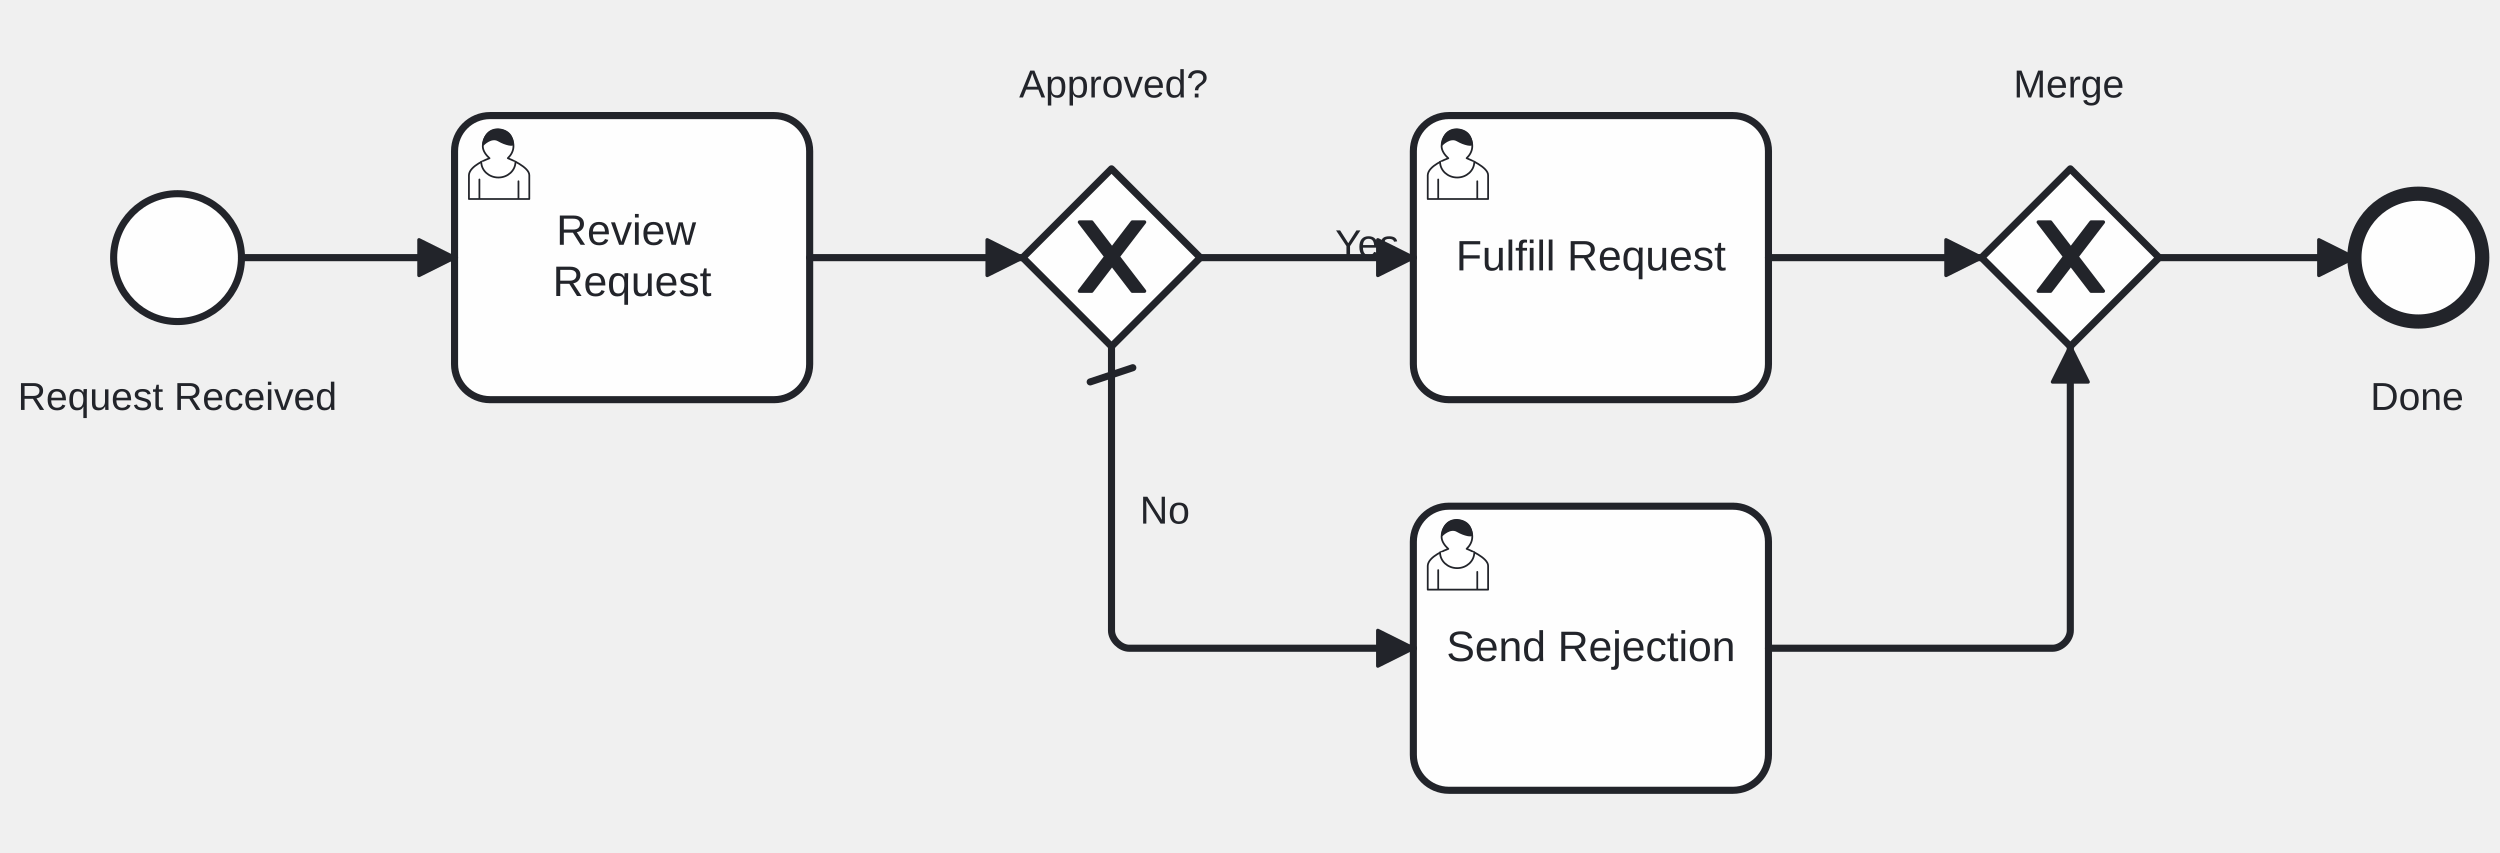
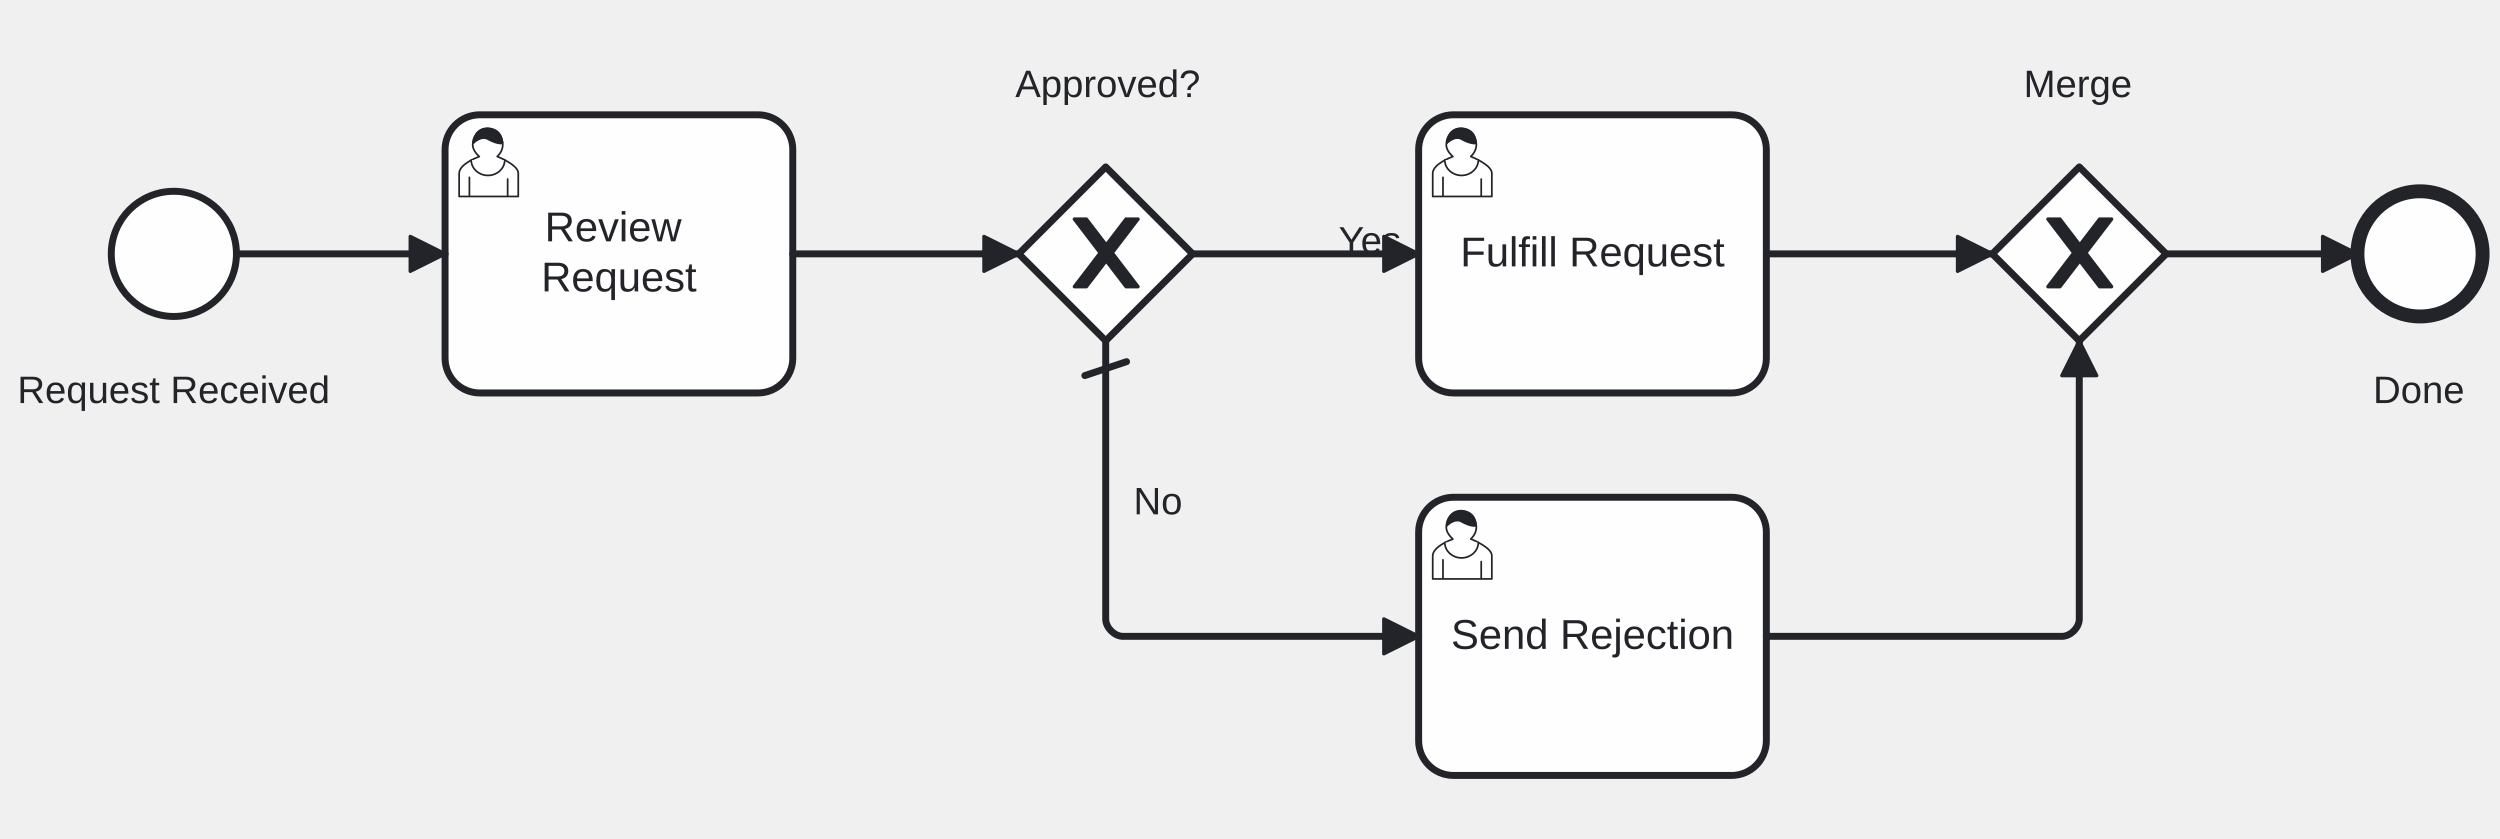
- <svg xmlns="http://www.w3.org/2000/svg" width="865" height="295" viewBox="160 80 704 215" version="1.1">
+ <svg xmlns="http://www.w3.org/2000/svg" width="880" height="295" viewBox="160 80 719 215" version="1.1">
  <g class="djs-group">
    <g class="djs-element djs-shape" data-element-id="Event_0dskcoo" style="display: block;" transform="translate(192, 122)">
      <g class="djs-visual">
        <circle cx="18" cy="18" r="18" style="stroke-linecap: round; stroke-linejoin: round; stroke: hsl(225, 10%, 15%); stroke-width: 2px; fill: white; fill-opacity: 0.95;" />
      </g>
      <rect style="fill: none; stroke-opacity: 0; stroke: white; stroke-width: 15px;" class="djs-hit djs-hit-all" x="0" y="0" width="36" height="36" />
      <circle cx="18" cy="18" r="23" style="fill: none;" class="djs-outline" />
-     </g>
-   </g>
-   <g class="djs-group">
-     <g class="djs-element djs-shape" data-element-id="Gateway_0jdocql" style="display: block;" transform="translate(448, 115)">
-       <g class="djs-visual">
-         <polygon style="stroke-linecap: round; stroke-linejoin: round; stroke: hsl(225, 10%, 15%); stroke-width: 2px; fill: white; fill-opacity: 0.95;" points="25,0 50,25 25,50 0,25" />
-         <path style="fill: hsl(225, 10%, 15%); stroke-linecap: round; stroke-linejoin: round; stroke: hsl(225, 10%, 15%); stroke-width: 1px;" d="m 16,15 7.429,9.714 -7.429,9.714 3.429,0 5.714,-7.464 5.714,7.464 3.429,0 -7.429,-9.714 7.429,-9.714 -3.429,0 -5.714,7.464 -5.714,-7.464 -3.429,0 z" />
-       </g>
-       <rect style="fill: none; stroke-opacity: 0; stroke: white; stroke-width: 15px;" class="djs-hit djs-hit-all" x="0" y="0" width="50" height="50" />
-       <rect style="transform-box: fill-box; transform: rotate(45deg); transform-origin: center; fill: none;" x="2" y="2" rx="4" width="46" height="46" class="djs-outline" />
-     </g>
-   </g>
-   <g class="djs-group">
-     <g class="djs-element djs-shape" data-element-id="Gateway_1hd85cz" style="display: block;" transform="translate(718, 115)">
-       <g class="djs-visual">
-         <polygon style="stroke-linecap: round; stroke-linejoin: round; stroke: hsl(225, 10%, 15%); stroke-width: 2px; fill: white; fill-opacity: 0.95;" points="25,0 50,25 25,50 0,25" />
-         <path style="fill: hsl(225, 10%, 15%); stroke-linecap: round; stroke-linejoin: round; stroke: hsl(225, 10%, 15%); stroke-width: 1px;" d="m 16,15 7.429,9.714 -7.429,9.714 3.429,0 5.714,-7.464 5.714,7.464 3.429,0 -7.429,-9.714 7.429,-9.714 -3.429,0 -5.714,7.464 -5.714,-7.464 -3.429,0 z" />
-       </g>
-       <rect style="fill: none; stroke-opacity: 0; stroke: white; stroke-width: 15px;" class="djs-hit djs-hit-all" x="0" y="0" width="50" height="50" />
-       <rect style="transform-box: fill-box; transform: rotate(45deg); transform-origin: center; fill: none;" x="2" y="2" rx="4" width="46" height="46" class="djs-outline" />
    </g>
  </g>
  <g class="djs-group">
    <g class="djs-element djs-shape" data-element-id="Activity_1a279je" style="display: block;" transform="translate(288, 100)">
      <g class="djs-visual">
        <rect x="0" y="0" width="100" height="80" rx="10" ry="10" style="stroke-linecap: round; stroke-linejoin: round; stroke: hsl(225, 10%, 15%); stroke-width: 2px; fill: white; fill-opacity: 0.95;" />
        <text style="font-family: Arial, sans-serif; font-size: 12px; font-weight: normal; fill: hsl(225, 10%, 15%);" lineHeight="1.2" class="djs-label">
          <tspan x="28.664" y="36.4">Review </tspan>
          <tspan x="27.656" y="50.8">Request</tspan>
        </text>
        <path style="fill: white; stroke-linecap: round; stroke-linejoin: round; stroke: hsl(225, 10%, 15%); stroke-width: 0.5px;" d="m 15,12 c 0.909,-0.845 1.594,-2.049 1.594,-3.385 0,-2.554 -1.805,-4.622 -4.357,-4.622 -2.552,0 -4.288,2.068 -4.288,4.622 0,1.348 0.974,2.562 1.896,3.405 -0.529,0.187 -5.669,2.097 -5.794,4.756 v 6.718 h 17 v -6.718 c 0,-2.298 -5.528,-4.595 -6.051,-4.776 zm -8,6 l 0,5.5 m 11,0 l 0,-5" />
        <path style="fill: white; stroke-linecap: round; stroke-linejoin: round; stroke: hsl(225, 10%, 15%); stroke-width: 0.5px;" d="m 15,12 m 2.162,1.009 c 0,2.447 -2.158,4.431 -4.821,4.431 -2.665,0 -4.822,-1.981 -4.822,-4.431 " />
        <path style="fill: hsl(225, 10%, 15%); stroke-linecap: round; stroke-linejoin: round; stroke: hsl(225, 10%, 15%); stroke-width: 0.5px;" d="m 15,12 m -6.9,-3.80 c 0,0 2.251,-2.358 4.274,-1.177 2.024,1.181 4.221,1.537 4.124,0.965 -0.098,-0.57 -0.117,-3.791 -4.191,-4.136 -3.575,0.001 -4.208,3.367 -4.207,4.348 z" />
      </g>
      <rect style="fill: none; stroke-opacity: 0; stroke: white; stroke-width: 15px;" class="djs-hit djs-hit-all" x="0" y="0" width="100" height="80" />
      <rect x="-5" y="-5" rx="14" width="110" height="90" style="fill: none;" class="djs-outline" />
    </g>
  </g>
  <g class="djs-group">
-     <g class="djs-element djs-shape" data-element-id="Event_0a768vd" style="display: block;" transform="translate(823, 122)">
+     <g class="djs-element djs-shape" data-element-id="Gateway_0jdocql" style="display: block;" transform="translate(453, 115)">
+       <g class="djs-visual">
+         <polygon style="stroke-linecap: round; stroke-linejoin: round; stroke: hsl(225, 10%, 15%); stroke-width: 2px; fill: white; fill-opacity: 0.95;" points="25,0 50,25 25,50 0,25" />
+         <path style="fill: hsl(225, 10%, 15%); stroke-linecap: round; stroke-linejoin: round; stroke: hsl(225, 10%, 15%); stroke-width: 1px;" d="m 16,15 7.429,9.714 -7.429,9.714 3.429,0 5.714,-7.464 5.714,7.464 3.429,0 -7.429,-9.714 7.429,-9.714 -3.429,0 -5.714,7.464 -5.714,-7.464 -3.429,0 z" />
+       </g>
+       <rect style="fill: none; stroke-opacity: 0; stroke: white; stroke-width: 15px;" class="djs-hit djs-hit-all" x="0" y="0" width="50" height="50" />
+       <rect style="transform-box: fill-box; transform: rotate(45deg); transform-origin: center; fill: none;" x="2" y="2" rx="4" width="46" height="46" class="djs-outline" />
+     </g>
+   </g>
+   <g class="djs-group">
+     <g class="djs-element djs-shape" data-element-id="Gateway_1hd85cz" style="display: block;" transform="translate(733, 115)">
+       <g class="djs-visual">
+         <polygon style="stroke-linecap: round; stroke-linejoin: round; stroke: hsl(225, 10%, 15%); stroke-width: 2px; fill: white; fill-opacity: 0.95;" points="25,0 50,25 25,50 0,25" />
+         <path style="fill: hsl(225, 10%, 15%); stroke-linecap: round; stroke-linejoin: round; stroke: hsl(225, 10%, 15%); stroke-width: 1px;" d="m 16,15 7.429,9.714 -7.429,9.714 3.429,0 5.714,-7.464 5.714,7.464 3.429,0 -7.429,-9.714 7.429,-9.714 -3.429,0 -5.714,7.464 -5.714,-7.464 -3.429,0 z" />
+       </g>
+       <rect style="fill: none; stroke-opacity: 0; stroke: white; stroke-width: 15px;" class="djs-hit djs-hit-all" x="0" y="0" width="50" height="50" />
+       <rect style="transform-box: fill-box; transform: rotate(45deg); transform-origin: center; fill: none;" x="2" y="2" rx="4" width="46" height="46" class="djs-outline" />
+     </g>
+   </g>
+   <g class="djs-group">
+     <g class="djs-element djs-shape" data-element-id="Event_0a768vd" style="display: block;" transform="translate(838, 122)">
      <g class="djs-visual">
        <circle cx="18" cy="18" r="18" style="stroke-linecap: round; stroke-linejoin: round; stroke: hsl(225, 10%, 15%); stroke-width: 4px; fill: white; fill-opacity: 0.95;" />
      </g>
      <rect style="fill: none; stroke-opacity: 0; stroke: white; stroke-width: 15px;" class="djs-hit djs-hit-all" x="0" y="0" width="36" height="36" />
      <circle cx="18" cy="18" r="24" style="fill: none;" class="djs-outline" />
    </g>
  </g>
  <g class="djs-group">
-     <g class="djs-element djs-shape" data-element-id="Activity_1ra1cd4" style="display: block;" transform="translate(558, 100)">
+     <g class="djs-element djs-shape" data-element-id="Activity_1ra1cd4" style="display: block;" transform="translate(568, 100)">
      <g class="djs-visual">
        <rect x="0" y="0" width="100" height="80" rx="10" ry="10" style="stroke-linecap: round; stroke-linejoin: round; stroke: hsl(225, 10%, 15%); stroke-width: 2px; fill: white; fill-opacity: 0.95;" />
        <text style="font-family: Arial, sans-serif; font-size: 12px; font-weight: normal; fill: hsl(225, 10%, 15%);" lineHeight="1.2" class="djs-label">
          <tspan x="11.99" y="43.6">Fulfill Request</tspan>
        </text>
        <path style="fill: white; stroke-linecap: round; stroke-linejoin: round; stroke: hsl(225, 10%, 15%); stroke-width: 0.5px;" d="m 15,12 c 0.909,-0.845 1.594,-2.049 1.594,-3.385 0,-2.554 -1.805,-4.622 -4.357,-4.622 -2.552,0 -4.288,2.068 -4.288,4.622 0,1.348 0.974,2.562 1.896,3.405 -0.529,0.187 -5.669,2.097 -5.794,4.756 v 6.718 h 17 v -6.718 c 0,-2.298 -5.528,-4.595 -6.051,-4.776 zm -8,6 l 0,5.5 m 11,0 l 0,-5" />
        <path style="fill: white; stroke-linecap: round; stroke-linejoin: round; stroke: hsl(225, 10%, 15%); stroke-width: 0.5px;" d="m 15,12 m 2.162,1.009 c 0,2.447 -2.158,4.431 -4.821,4.431 -2.665,0 -4.822,-1.981 -4.822,-4.431 " />
        <path style="fill: hsl(225, 10%, 15%); stroke-linecap: round; stroke-linejoin: round; stroke: hsl(225, 10%, 15%); stroke-width: 0.5px;" d="m 15,12 m -6.9,-3.80 c 0,0 2.251,-2.358 4.274,-1.177 2.024,1.181 4.221,1.537 4.124,0.965 -0.098,-0.57 -0.117,-3.791 -4.191,-4.136 -3.575,0.001 -4.208,3.367 -4.207,4.348 z" />
      </g>
      <rect style="fill: none; stroke-opacity: 0; stroke: white; stroke-width: 15px;" class="djs-hit djs-hit-all" x="0" y="0" width="100" height="80" />
      <rect x="-5" y="-5" rx="14" width="110" height="90" style="fill: none;" class="djs-outline" />
    </g>
  </g>
  <g class="djs-group">
-     <g class="djs-element djs-shape" data-element-id="Activity_0ryvb1v" style="display: block;" transform="translate(558, 210)">
+     <g class="djs-element djs-shape" data-element-id="Activity_0ryvb1v" style="display: block;" transform="translate(568, 210)">
      <g class="djs-visual">
        <rect x="0" y="0" width="100" height="80" rx="10" ry="10" style="stroke-linecap: round; stroke-linejoin: round; stroke: hsl(225, 10%, 15%); stroke-width: 2px; fill: white; fill-opacity: 0.95;" />
        <text style="font-family: Arial, sans-serif; font-size: 12px; font-weight: normal; fill: hsl(225, 10%, 15%);" lineHeight="1.2" class="djs-label">
          <tspan x="9.314" y="43.6">Send Rejection</tspan>
        </text>
        <path style="fill: white; stroke-linecap: round; stroke-linejoin: round; stroke: hsl(225, 10%, 15%); stroke-width: 0.5px;" d="m 15,12 c 0.909,-0.845 1.594,-2.049 1.594,-3.385 0,-2.554 -1.805,-4.622 -4.357,-4.622 -2.552,0 -4.288,2.068 -4.288,4.622 0,1.348 0.974,2.562 1.896,3.405 -0.529,0.187 -5.669,2.097 -5.794,4.756 v 6.718 h 17 v -6.718 c 0,-2.298 -5.528,-4.595 -6.051,-4.776 zm -8,6 l 0,5.5 m 11,0 l 0,-5" />
        <path style="fill: white; stroke-linecap: round; stroke-linejoin: round; stroke: hsl(225, 10%, 15%); stroke-width: 0.5px;" d="m 15,12 m 2.162,1.009 c 0,2.447 -2.158,4.431 -4.821,4.431 -2.665,0 -4.822,-1.981 -4.822,-4.431 " />
        <path style="fill: hsl(225, 10%, 15%); stroke-linecap: round; stroke-linejoin: round; stroke: hsl(225, 10%, 15%); stroke-width: 0.5px;" d="m 15,12 m -6.9,-3.80 c 0,0 2.251,-2.358 4.274,-1.177 2.024,1.181 4.221,1.537 4.124,0.965 -0.098,-0.57 -0.117,-3.791 -4.191,-4.136 -3.575,0.001 -4.208,3.367 -4.207,4.348 z" />
      </g>
      <rect style="fill: none; stroke-opacity: 0; stroke: white; stroke-width: 15px;" class="djs-hit djs-hit-all" x="0" y="0" width="100" height="80" />
      <rect x="-5" y="-5" rx="14" width="110" height="90" style="fill: none;" class="djs-outline" />
    </g>
  </g>
  <g class="djs-group">
    <g class="djs-element djs-connection" data-element-id="Flow_0tql777" style="display: block;">
      <g class="djs-visual">
        <defs>
-           <marker id="marker-1vkm0mi691sjirx0j7esd5rps" viewBox="0 0 20 20" refX="11" refY="10" markerWidth="10" markerHeight="10" orient="auto">
-             <path d="M 1 5 L 11 10 L 1 15 Z" style="stroke-linecap: round; stroke-linejoin: round; stroke: hsl(225, 10%, 15%); stroke-width: 1px; fill: hsl(225, 10%, 15%);" />
-           </marker>
-         </defs>
-         <path style="fill: none; stroke-linecap: round; stroke-linejoin: round; stroke: hsl(225, 10%, 15%); stroke-width: 2px; marker-end: url(#marker-1vkm0mi691sjirx0j7esd5rps);" data-corner-radius="5" d="M228,140L288,140" />
+           <marker id="marker-c6xucrg5idei5jzbuscvx4rok" viewBox="0 0 20 20" refX="11" refY="10" markerWidth="10" markerHeight="10" orient="auto">
+             <path d="M 1 5 L 11 10 L 1 15 Z" style="stroke-linecap: round; stroke-linejoin: round; stroke: hsl(225, 10%, 15%); stroke-width: 1px; fill: hsl(225, 10%, 15%);" />
+           </marker>
+         </defs>
+         <path style="fill: none; stroke-linecap: round; stroke-linejoin: round; stroke: hsl(225, 10%, 15%); stroke-width: 2px; marker-end: url(#marker-c6xucrg5idei5jzbuscvx4rok);" data-corner-radius="5" d="M228,140L288,140" />
      </g>
      <path d="M228,140L288,140" style="fill: none; stroke-opacity: 0; stroke: white; stroke-width: 15px;" class="djs-hit djs-hit-stroke" />
      <rect x="223" y="135" rx="4" width="70" height="10" style="fill: none;" class="djs-outline" />
    </g>
  </g>
  <g class="djs-group">
    <g class="djs-element djs-connection" data-element-id="Flow_1vd4vzj" style="display: block;">
      <g class="djs-visual">
        <defs>
-           <marker id="marker-2wehbhh62oo7kvpww4p9k4ozc" viewBox="0 0 20 20" refX="11" refY="10" markerWidth="10" markerHeight="10" orient="auto">
-             <path d="M 1 5 L 11 10 L 1 15 Z" style="stroke-linecap: round; stroke-linejoin: round; stroke: hsl(225, 10%, 15%); stroke-width: 1px; fill: hsl(225, 10%, 15%);" />
-           </marker>
-         </defs>
-         <path style="fill: none; stroke-linecap: round; stroke-linejoin: round; stroke: hsl(225, 10%, 15%); stroke-width: 2px; marker-end: url(#marker-2wehbhh62oo7kvpww4p9k4ozc);" data-corner-radius="5" d="M498,140L558,140" />
-       </g>
-       <path d="M498,140L558,140" style="fill: none; stroke-opacity: 0; stroke: white; stroke-width: 15px;" class="djs-hit djs-hit-stroke" />
-       <rect x="493" y="135" rx="4" width="70" height="10" style="fill: none;" class="djs-outline" />
+           <marker id="marker-588eykm9v3il1ronbird3wdrw" viewBox="0 0 20 20" refX="11" refY="10" markerWidth="10" markerHeight="10" orient="auto">
+             <path d="M 1 5 L 11 10 L 1 15 Z" style="stroke-linecap: round; stroke-linejoin: round; stroke: hsl(225, 10%, 15%); stroke-width: 1px; fill: hsl(225, 10%, 15%);" />
+           </marker>
+         </defs>
+         <path style="fill: none; stroke-linecap: round; stroke-linejoin: round; stroke: hsl(225, 10%, 15%); stroke-width: 2px; marker-end: url(#marker-588eykm9v3il1ronbird3wdrw);" data-corner-radius="5" d="M503,140L568,140" />
+       </g>
+       <path d="M503,140L568,140" style="fill: none; stroke-opacity: 0; stroke: white; stroke-width: 15px;" class="djs-hit djs-hit-stroke" />
+       <rect x="498" y="135" rx="4" width="75" height="10" style="fill: none;" class="djs-outline" />
    </g>
  </g>
  <g class="djs-group">
    <g class="djs-element djs-connection" data-element-id="Flow_109need" style="display: block;">
      <g class="djs-visual">
        <defs>
-           <marker id="marker-8b4ado12w9yyc49be5l4fhzym" viewBox="0 0 20 20" refX="11" refY="10" markerWidth="10" markerHeight="10" orient="auto">
-             <path d="M 1 5 L 11 10 L 1 15 Z" style="stroke-linecap: round; stroke-linejoin: round; stroke: hsl(225, 10%, 15%); stroke-width: 1px; fill: hsl(225, 10%, 15%);" />
-           </marker>
-         </defs>
-         <path style="fill: none; stroke-linecap: round; stroke-linejoin: round; stroke: hsl(225, 10%, 15%); stroke-width: 2px; marker-end: url(#marker-8b4ado12w9yyc49be5l4fhzym);" data-corner-radius="5" d="M658,140L718,140" />
-       </g>
-       <path d="M658,140L718,140" style="fill: none; stroke-opacity: 0; stroke: white; stroke-width: 15px;" class="djs-hit djs-hit-stroke" />
-       <rect x="653" y="135" rx="4" width="70" height="10" style="fill: none;" class="djs-outline" />
+           <marker id="marker-8qflpim3ogbld6o3csx2fzk79" viewBox="0 0 20 20" refX="11" refY="10" markerWidth="10" markerHeight="10" orient="auto">
+             <path d="M 1 5 L 11 10 L 1 15 Z" style="stroke-linecap: round; stroke-linejoin: round; stroke: hsl(225, 10%, 15%); stroke-width: 1px; fill: hsl(225, 10%, 15%);" />
+           </marker>
+         </defs>
+         <path style="fill: none; stroke-linecap: round; stroke-linejoin: round; stroke: hsl(225, 10%, 15%); stroke-width: 2px; marker-end: url(#marker-8qflpim3ogbld6o3csx2fzk79);" data-corner-radius="5" d="M668,140L733,140" />
+       </g>
+       <path d="M668,140L733,140" style="fill: none; stroke-opacity: 0; stroke: white; stroke-width: 15px;" class="djs-hit djs-hit-stroke" />
+       <rect x="663" y="135" rx="4" width="75" height="10" style="fill: none;" class="djs-outline" />
    </g>
  </g>
  <g class="djs-group">
    <g class="djs-element djs-connection" data-element-id="Flow_1juidsl" style="display: block;">
      <g class="djs-visual">
        <defs>
-           <marker id="marker-c88urbs8d0277ijov6xj0bseh" viewBox="0 0 20 20" refX="11" refY="10" markerWidth="10" markerHeight="10" orient="auto">
-             <path d="M 1 5 L 11 10 L 1 15 Z" style="stroke-linecap: round; stroke-linejoin: round; stroke: hsl(225, 10%, 15%); stroke-width: 1px; fill: hsl(225, 10%, 15%);" />
-           </marker>
-         </defs>
-         <path style="fill: none; stroke-linecap: round; stroke-linejoin: round; stroke: hsl(225, 10%, 15%); stroke-width: 2px; marker-end: url(#marker-c88urbs8d0277ijov6xj0bseh);" data-corner-radius="5" d="M768,140L823,140" />
-       </g>
-       <path d="M768,140L823,140" style="fill: none; stroke-opacity: 0; stroke: white; stroke-width: 15px;" class="djs-hit djs-hit-stroke" />
-       <rect x="763" y="135" rx="4" width="65" height="10" style="fill: none;" class="djs-outline" />
+           <marker id="marker-5e7kgjygnysb6pyblejk1xd4b" viewBox="0 0 20 20" refX="11" refY="10" markerWidth="10" markerHeight="10" orient="auto">
+             <path d="M 1 5 L 11 10 L 1 15 Z" style="stroke-linecap: round; stroke-linejoin: round; stroke: hsl(225, 10%, 15%); stroke-width: 1px; fill: hsl(225, 10%, 15%);" />
+           </marker>
+         </defs>
+         <path style="fill: none; stroke-linecap: round; stroke-linejoin: round; stroke: hsl(225, 10%, 15%); stroke-width: 2px; marker-end: url(#marker-5e7kgjygnysb6pyblejk1xd4b);" data-corner-radius="5" d="M783,140L838,140" />
+       </g>
+       <path d="M783,140L838,140" style="fill: none; stroke-opacity: 0; stroke: white; stroke-width: 15px;" class="djs-hit djs-hit-stroke" />
+       <rect x="778" y="135" rx="4" width="65" height="10" style="fill: none;" class="djs-outline" />
    </g>
  </g>
  <g class="djs-group">
    <g class="djs-element djs-connection" data-element-id="Flow_0pkj4i7" style="display: block;">
      <g class="djs-visual">
        <defs>
-           <marker id="marker-1xltwlcs9d7ayhtcgy46yku8q" viewBox="0 0 20 20" refX="11" refY="10" markerWidth="10" markerHeight="10" orient="auto">
-             <path d="M 1 5 L 11 10 L 1 15 Z" style="stroke-linecap: round; stroke-linejoin: round; stroke: hsl(225, 10%, 15%); stroke-width: 1px; fill: hsl(225, 10%, 15%);" />
-           </marker>
-           <marker id="marker-62lw5fx23q1iedl9f1magut8r" viewBox="0 0 20 20" refX="0" refY="10" markerWidth="10" markerHeight="10" orient="auto">
+           <marker id="marker-cap6opzzrch4ifqcbvfd7zb9n" viewBox="0 0 20 20" refX="11" refY="10" markerWidth="10" markerHeight="10" orient="auto">
+             <path d="M 1 5 L 11 10 L 1 15 Z" style="stroke-linecap: round; stroke-linejoin: round; stroke: hsl(225, 10%, 15%); stroke-width: 1px; fill: hsl(225, 10%, 15%);" />
+           </marker>
+           <marker id="marker-ctb0jqs3yb9r0tklb2x9swu0s" viewBox="0 0 20 20" refX="0" refY="10" markerWidth="10" markerHeight="10" orient="auto">
            <path d="M 6 4 L 10 16" style="stroke-linecap: round; stroke-linejoin: round; stroke: hsl(225, 10%, 15%); stroke-width: 2px; fill: none;" />
          </marker>
        </defs>
-         <path style="fill: none; stroke-linecap: round; stroke-linejoin: round; stroke: hsl(225, 10%, 15%); stroke-width: 2px; marker-end: url(#marker-1xltwlcs9d7ayhtcgy46yku8q); marker-start: url(#marker-62lw5fx23q1iedl9f1magut8r);" data-corner-radius="5" d="M473,165L473,245C473,247.5,475.5,250,478,250L558,250" />
-       </g>
-       <path d="M473,165L473,250L558,250" style="fill: none; stroke-opacity: 0; stroke: white; stroke-width: 15px;" class="djs-hit djs-hit-stroke" />
-       <rect x="468" y="160" rx="4" width="95" height="95" style="fill: none;" class="djs-outline" />
+         <path style="fill: none; stroke-linecap: round; stroke-linejoin: round; stroke: hsl(225, 10%, 15%); stroke-width: 2px; marker-end: url(#marker-cap6opzzrch4ifqcbvfd7zb9n); marker-start: url(#marker-ctb0jqs3yb9r0tklb2x9swu0s);" data-corner-radius="5" d="M478,165L478,245C478,247.5,480.5,250,483,250L568,250" />
+       </g>
+       <path d="M478,165L478,250L568,250" style="fill: none; stroke-opacity: 0; stroke: white; stroke-width: 15px;" class="djs-hit djs-hit-stroke" />
+       <rect x="473" y="160" rx="4" width="100" height="95" style="fill: none;" class="djs-outline" />
    </g>
  </g>
  <g class="djs-group">
    <g class="djs-element djs-connection" data-element-id="Flow_1mt6667" style="display: block;">
      <g class="djs-visual">
        <defs>
-           <marker id="marker-6p05pdcai0njhmmbeynu0m42b" viewBox="0 0 20 20" refX="11" refY="10" markerWidth="10" markerHeight="10" orient="auto">
-             <path d="M 1 5 L 11 10 L 1 15 Z" style="stroke-linecap: round; stroke-linejoin: round; stroke: hsl(225, 10%, 15%); stroke-width: 1px; fill: hsl(225, 10%, 15%);" />
-           </marker>
-         </defs>
-         <path style="fill: none; stroke-linecap: round; stroke-linejoin: round; stroke: hsl(225, 10%, 15%); stroke-width: 2px; marker-end: url(#marker-6p05pdcai0njhmmbeynu0m42b);" data-corner-radius="5" d="M658,250L738,250C740.5,250,743,247.5,743,245L743,165" />
-       </g>
-       <path d="M658,250L743,250L743,165" style="fill: none; stroke-opacity: 0; stroke: white; stroke-width: 15px;" class="djs-hit djs-hit-stroke" />
-       <rect x="653" y="160" rx="4" width="95" height="95" style="fill: none;" class="djs-outline" />
+           <marker id="marker-8bvlytn65s4a64hgjzvod2w7f" viewBox="0 0 20 20" refX="11" refY="10" markerWidth="10" markerHeight="10" orient="auto">
+             <path d="M 1 5 L 11 10 L 1 15 Z" style="stroke-linecap: round; stroke-linejoin: round; stroke: hsl(225, 10%, 15%); stroke-width: 1px; fill: hsl(225, 10%, 15%);" />
+           </marker>
+         </defs>
+         <path style="fill: none; stroke-linecap: round; stroke-linejoin: round; stroke: hsl(225, 10%, 15%); stroke-width: 2px; marker-end: url(#marker-8bvlytn65s4a64hgjzvod2w7f);" data-corner-radius="5" d="M668,250L753,250C755.5,250,758,247.5,758,245L758,165" />
+       </g>
+       <path d="M668,250L758,250L758,165" style="fill: none; stroke-opacity: 0; stroke: white; stroke-width: 15px;" class="djs-hit djs-hit-stroke" />
+       <rect x="663" y="160" rx="4" width="100" height="95" style="fill: none;" class="djs-outline" />
    </g>
  </g>
  <g class="djs-group">
    <g class="djs-element djs-connection" data-element-id="Flow_0uy0kub" style="display: block;">
      <g class="djs-visual">
        <defs>
-           <marker id="marker-4od1gy7095yit3p6rc4i0q0n8" viewBox="0 0 20 20" refX="11" refY="10" markerWidth="10" markerHeight="10" orient="auto">
-             <path d="M 1 5 L 11 10 L 1 15 Z" style="stroke-linecap: round; stroke-linejoin: round; stroke: hsl(225, 10%, 15%); stroke-width: 1px; fill: hsl(225, 10%, 15%);" />
-           </marker>
-         </defs>
-         <path style="fill: none; stroke-linecap: round; stroke-linejoin: round; stroke: hsl(225, 10%, 15%); stroke-width: 2px; marker-end: url(#marker-4od1gy7095yit3p6rc4i0q0n8);" data-corner-radius="5" d="M388,140L448,140" />
-       </g>
-       <path d="M388,140L448,140" style="fill: none; stroke-opacity: 0; stroke: white; stroke-width: 15px;" class="djs-hit djs-hit-stroke" />
-       <rect x="383" y="135" rx="4" width="70" height="10" style="fill: none;" class="djs-outline" />
-     </g>
-   </g>
-   <g class="djs-group">
-     <g class="djs-element djs-shape" data-element-id="Gateway_0jdocql_label" style="display: block;" transform="translate(447, 85)">
+           <marker id="marker-2kdidow45nm4yitsy4cie4rlm" viewBox="0 0 20 20" refX="11" refY="10" markerWidth="10" markerHeight="10" orient="auto">
+             <path d="M 1 5 L 11 10 L 1 15 Z" style="stroke-linecap: round; stroke-linejoin: round; stroke: hsl(225, 10%, 15%); stroke-width: 1px; fill: hsl(225, 10%, 15%);" />
+           </marker>
+         </defs>
+         <path style="fill: none; stroke-linecap: round; stroke-linejoin: round; stroke: hsl(225, 10%, 15%); stroke-width: 2px; marker-end: url(#marker-2kdidow45nm4yitsy4cie4rlm);" data-corner-radius="5" d="M388,140L453,140" />
+       </g>
+       <path d="M388,140L453,140" style="fill: none; stroke-opacity: 0; stroke: white; stroke-width: 15px;" class="djs-hit djs-hit-stroke" />
+       <rect x="383" y="135" rx="4" width="75" height="10" style="fill: none;" class="djs-outline" />
+     </g>
+   </g>
+   <g class="djs-group">
+     <g class="djs-element djs-shape" data-element-id="Gateway_0jdocql_label" style="display: block;" transform="translate(452, 85)">
      <g class="djs-visual">
        <text style="font-family: Arial, sans-serif; font-size: 11px; font-weight: normal; fill: hsl(225, 10%, 15%);" lineHeight="1.2" class="djs-label">
          <tspan x="0" y="9.9">Approved?</tspan>
        </text>
      </g>
      <rect style="fill: none; stroke-opacity: 0; stroke: white; stroke-width: 15px;" class="djs-hit djs-hit-all" x="0" y="0" width="54" height="14" />
      <rect x="-5" y="-5" rx="4" width="64" height="24" style="fill: none;" class="djs-outline" />
    </g>
  </g>
  <g class="djs-group">
-     <g class="djs-element djs-shape" data-element-id="Gateway_1hd85cz_label" style="display: block;" transform="translate(727, 85)">
+     <g class="djs-element djs-shape" data-element-id="Gateway_1hd85cz_label" style="display: block;" transform="translate(742, 85)">
      <g class="djs-visual">
        <text style="font-family: Arial, sans-serif; font-size: 11px; font-weight: normal; fill: hsl(225, 10%, 15%);" lineHeight="1.2" class="djs-label">
          <tspan x="0" y="9.9">Merge</tspan>
        </text>
      </g>
      <rect style="fill: none; stroke-opacity: 0; stroke: white; stroke-width: 15px;" class="djs-hit djs-hit-all" x="0" y="0" width="32" height="14" />
      <rect x="-5" y="-5" rx="4" width="42" height="24" style="fill: none;" class="djs-outline" />
    </g>
  </g>
  <g class="djs-group">
-     <g class="djs-element djs-shape" data-element-id="Flow_1vd4vzj_label" style="display: block;" transform="translate(536, 130)">
+     <g class="djs-element djs-shape" data-element-id="Flow_1vd4vzj_label" style="display: block;" transform="translate(545, 130)">
      <g class="djs-visual">
        <text style="font-family: Arial, sans-serif; font-size: 11px; font-weight: normal; fill: hsl(225, 10%, 15%);" lineHeight="1.2" class="djs-label">
          <tspan x="0" y="9.9">Yes</tspan>
        </text>
      </g>
      <rect style="fill: none; stroke-opacity: 0; stroke: white; stroke-width: 15px;" class="djs-hit djs-hit-all" x="0" y="0" width="19" height="14" />
      <rect x="-5" y="-5" rx="4" width="29" height="24" style="fill: none;" class="djs-outline" />
    </g>
  </g>
  <g class="djs-group">
-     <g class="djs-element djs-shape" data-element-id="Flow_0pkj4i7_label" style="display: block;" transform="translate(481, 205)">
+     <g class="djs-element djs-shape" data-element-id="Flow_0pkj4i7_label" style="display: block;" transform="translate(486, 205)">
      <g class="djs-visual">
        <text style="font-family: Arial, sans-serif; font-size: 11px; font-weight: normal; fill: hsl(225, 10%, 15%);" lineHeight="1.2" class="djs-label">
          <tspan x="0" y="9.9">No</tspan>
        </text>
      </g>
      <rect style="fill: none; stroke-opacity: 0; stroke: white; stroke-width: 15px;" class="djs-hit djs-hit-all" x="0" y="0" width="15" height="14" />
      <rect x="-5" y="-5" rx="4" width="25" height="24" style="fill: none;" class="djs-outline" />
    </g>
  </g>
  <g class="djs-group">
    <g class="djs-element djs-shape" data-element-id="Event_0dskcoo_label" style="display: block;" transform="translate(165, 173)">
      <g class="djs-visual">
        <text style="font-family: Arial, sans-serif; font-size: 11px; font-weight: normal; fill: hsl(225, 10%, 15%);" lineHeight="1.2" class="djs-label">
          <tspan x="0" y="9.9">Request Received</tspan>
        </text>
      </g>
      <rect style="fill: none; stroke-opacity: 0; stroke: white; stroke-width: 15px;" class="djs-hit djs-hit-all" x="0" y="0" width="90" height="14" />
      <rect x="-5" y="-5" rx="4" width="100" height="24" style="fill: none;" class="djs-outline" />
    </g>
  </g>
  <g class="djs-group">
-     <g class="djs-element djs-shape" data-element-id="Event_0a768vd_label" style="display: block;" transform="translate(827.5, 173)">
+     <g class="djs-element djs-shape" data-element-id="Event_0a768vd_label" style="display: block;" transform="translate(842.5, 173)">
      <g class="djs-visual">
        <text style="font-family: Arial, sans-serif; font-size: 11px; font-weight: normal; fill: hsl(225, 10%, 15%);" lineHeight="1.2" class="djs-label">
          <tspan x="0" y="9.9">Done</tspan>
        </text>
      </g>
      <rect style="fill: none; stroke-opacity: 0; stroke: white; stroke-width: 15px;" class="djs-hit djs-hit-all" x="0" y="0" width="27" height="14" />
      <rect x="-5" y="-5" rx="4" width="37" height="24" style="fill: none;" class="djs-outline" />
    </g>
  </g>
</svg>
